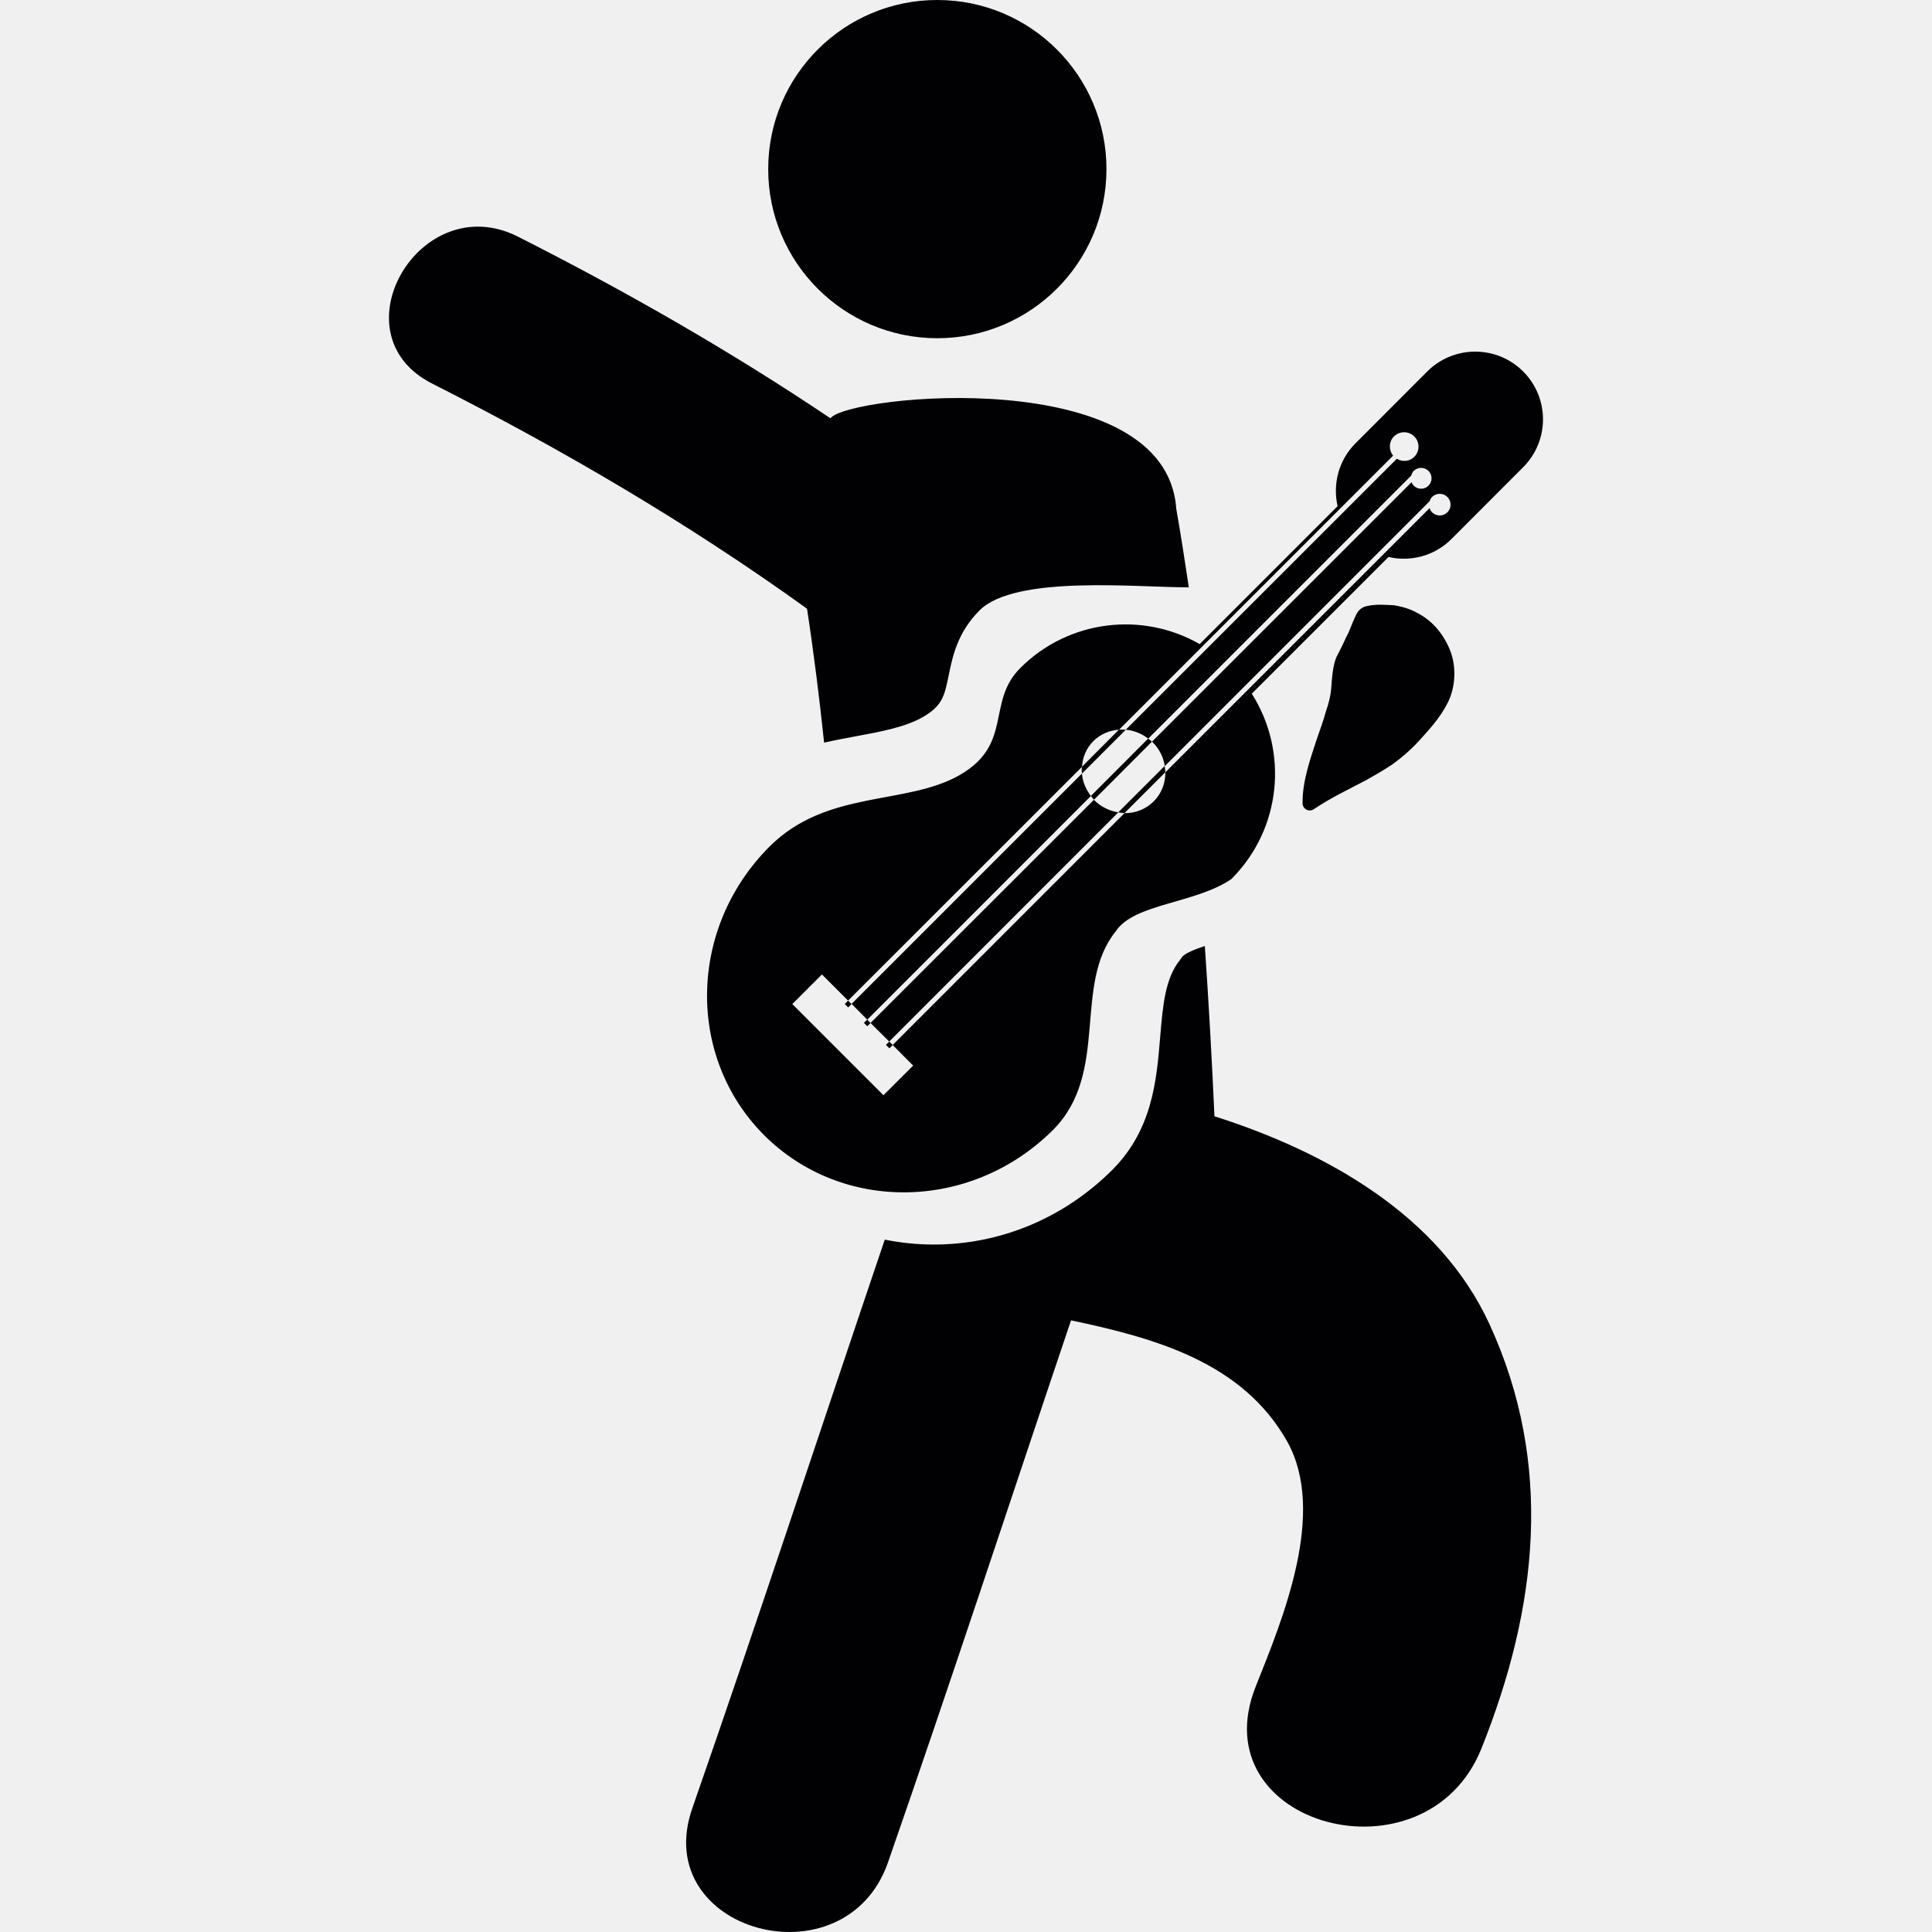
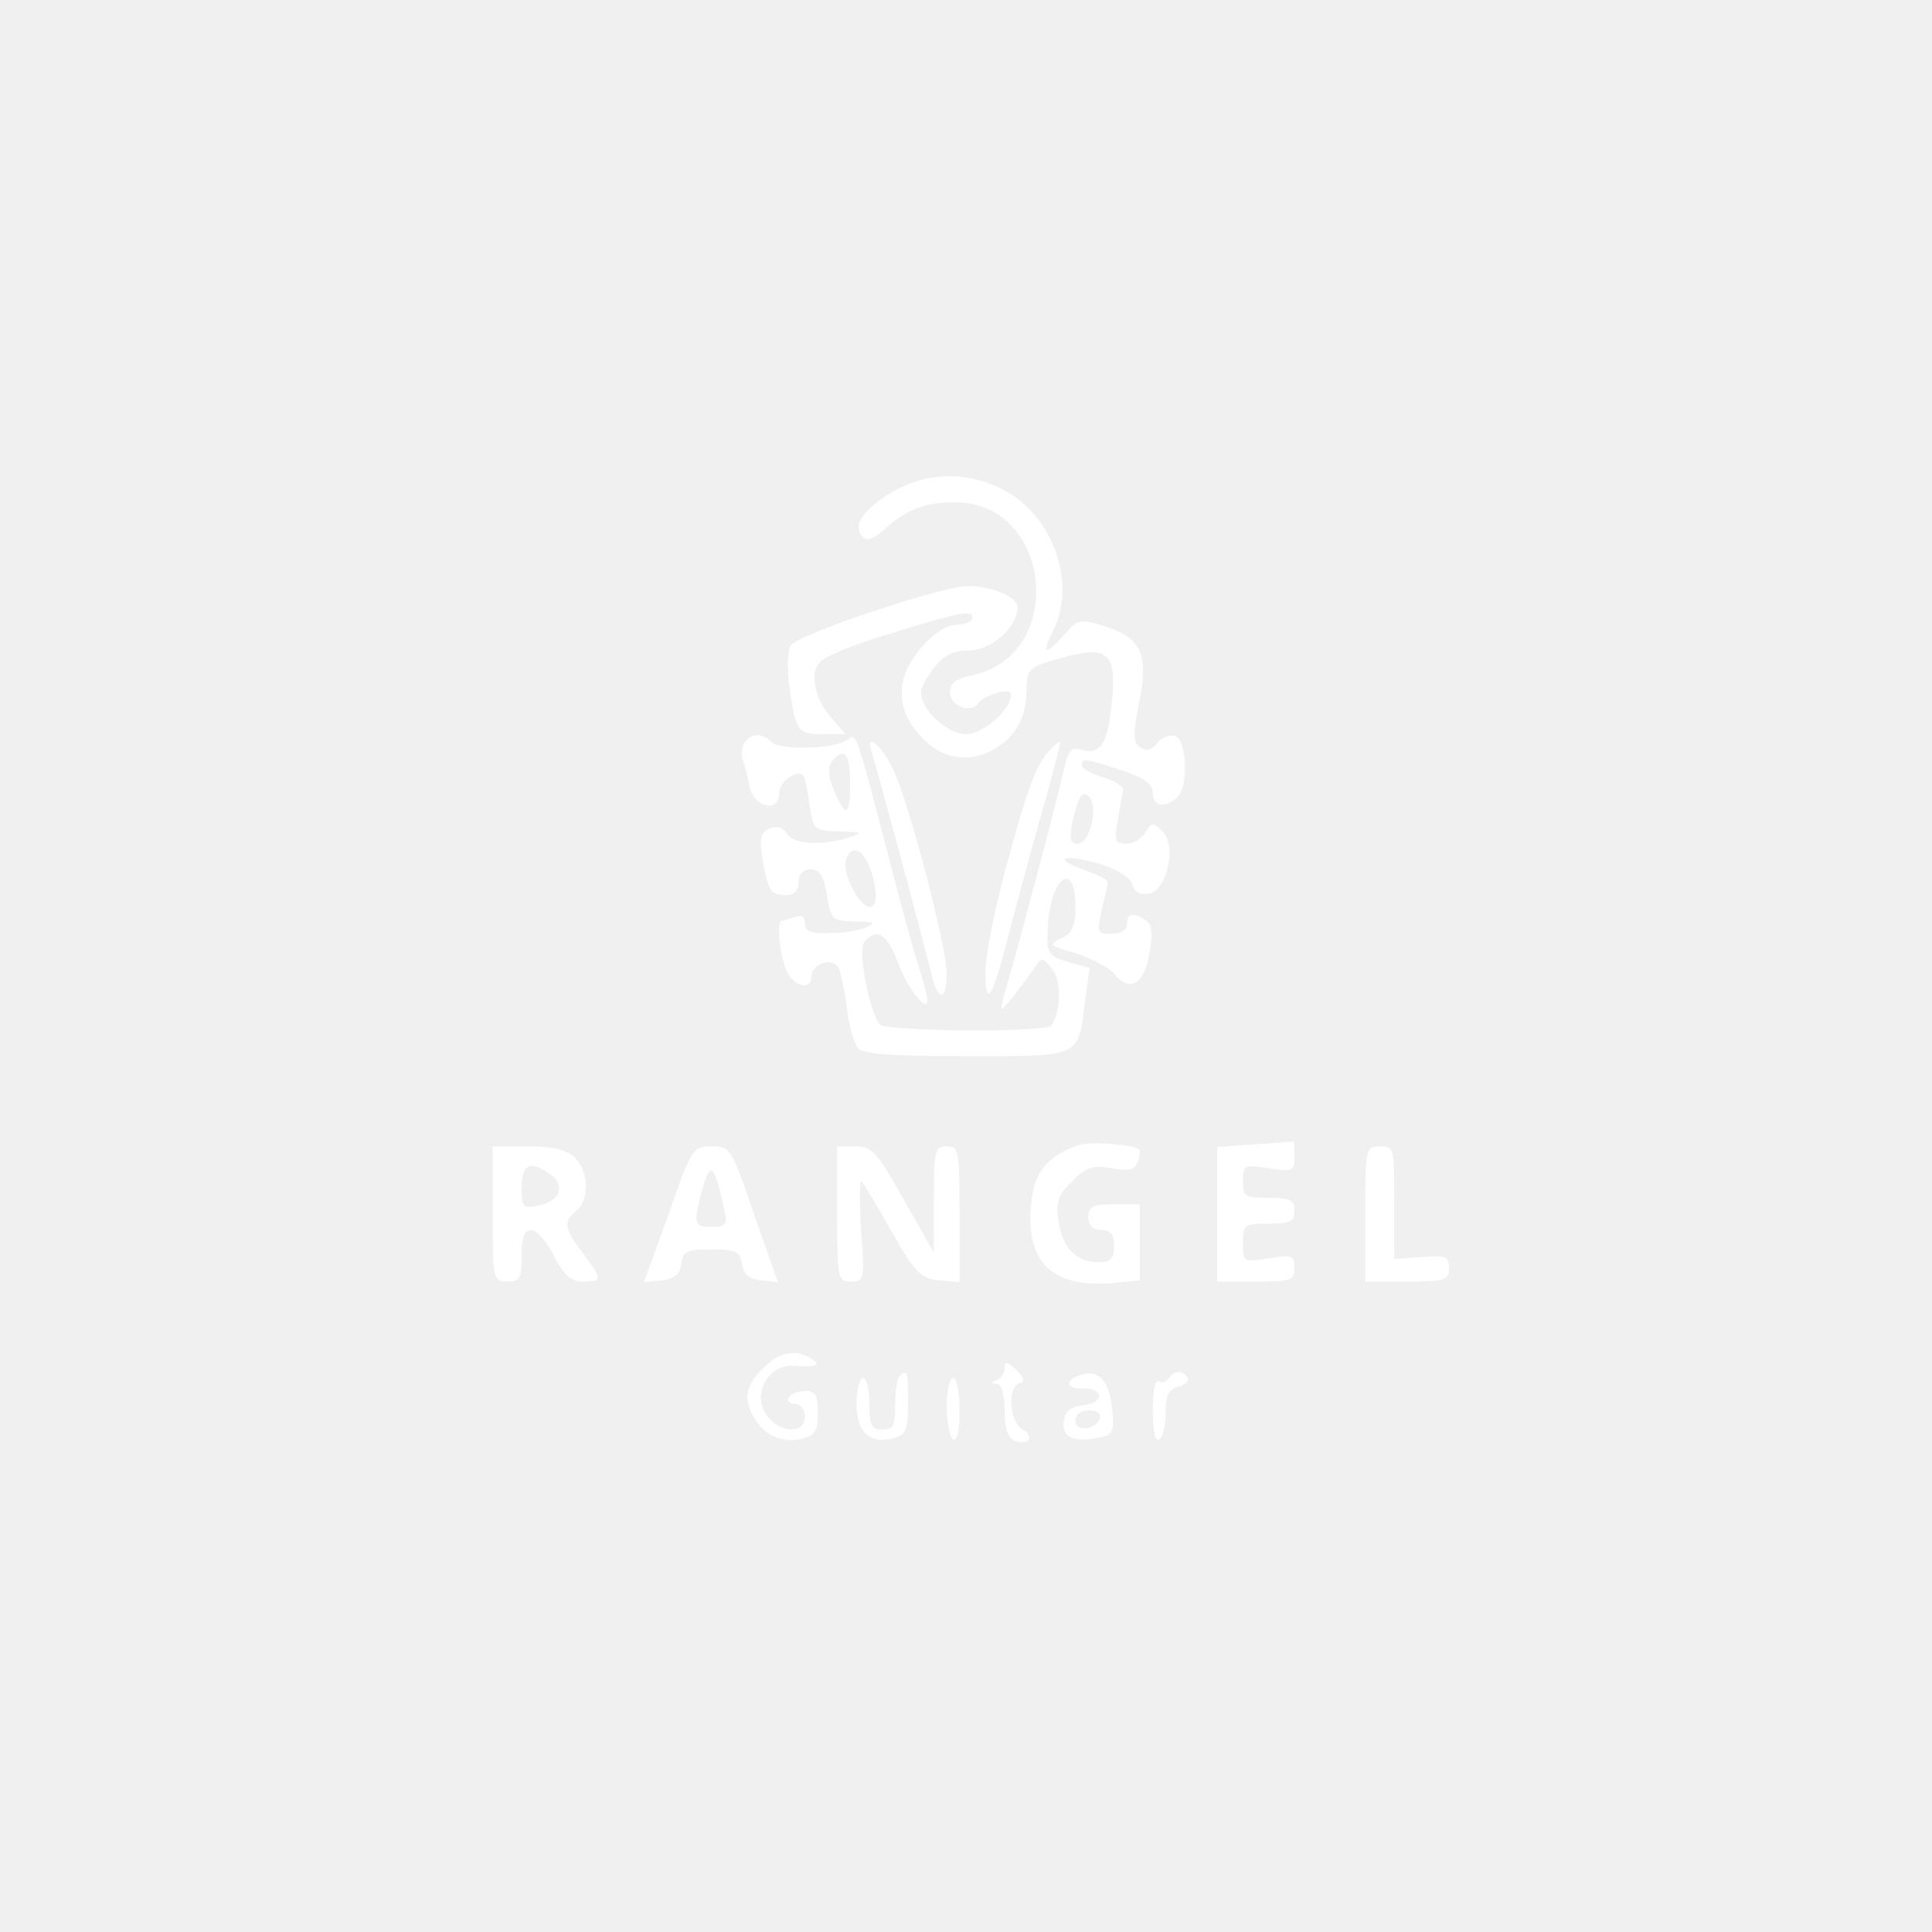
- <svg xmlns="http://www.w3.org/2000/svg" height="800px" width="800px" version="1.1" id="Capa_1" viewBox="0 0 58.287 58.287" xml:space="preserve">
-   <g>
-     <path style="fill:#010002;" d="M33.005,24.127l1.748-1.751c-0.035-0.035-0.072-0.062-0.112-0.093H34.64c0,0,0,0-0.001,0   l-1.728,1.73C32.94,24.051,32.968,24.092,33.005,24.127z M25.69,30.291l-0.1,0.102l-0.104-0.102l0.1-0.103L25.69,30.291z    M26.164,30.761l-0.102,0.099l0.105,0.101l0.097-0.098l0.563,0.559l6.91-6.913c0.062,0.012,0.125,0.02,0.188,0.021l1.232-1.232   c0-0.063-0.012-0.127-0.021-0.188l-1.4,1.398c-0.26-0.041-0.514-0.162-0.719-0.363c-0.005-0.006-0.008-0.012-0.012-0.018   l-6.742,6.736L26.164,30.761z M30.78,20.155c-1.027,1.028-0.207,2.291-1.82,3.224c-1.615,0.93-4.016,0.433-5.742,2.16   c-2.451,2.449-2.524,6.347-0.163,8.71c2.362,2.358,6.261,2.289,8.716-0.162c1.721-1.728,0.576-4.371,1.898-6   c0.553-0.83,2.41-0.83,3.479-1.566c1.521-1.517,1.727-3.851,0.617-5.593l4.125-4.124c0.664,0.151,1.382-0.026,1.9-0.542   l2.162-2.166c0.799-0.798,0.799-2.091,0-2.89c-0.8-0.797-2.092-0.797-2.892,0l-2.163,2.166c-0.518,0.517-0.693,1.238-0.543,1.9   l-4.16,4.16C34.478,18.448,32.251,18.685,30.78,20.155z M32.986,22.359c0.212-0.213,0.489-0.324,0.771-0.345l-1.114,1.117   C32.662,22.846,32.772,22.571,32.986,22.359z M42.029,13.745c-0.137-0.172-0.131-0.419,0.024-0.577c0.174-0.17,0.446-0.17,0.616,0   c0.168,0.17,0.168,0.445,0,0.613c-0.146,0.146-0.362,0.161-0.527,0.059l-8.178,8.175c0.24,0.022,0.473,0.111,0.675,0.268h0.001   c0,0,0,0,0.001,0l7.935-7.935c0.014-0.051,0.035-0.099,0.074-0.141c0.125-0.121,0.323-0.121,0.447,0   c0.122,0.124,0.122,0.322,0,0.445c-0.124,0.124-0.322,0.124-0.447,0c-0.027-0.03-0.053-0.066-0.064-0.104l-7.832,7.829   c0.006,0.005,0.016,0.008,0.02,0.015c0.205,0.204,0.328,0.458,0.367,0.72l7.988-7.989c0.017-0.048,0.039-0.093,0.074-0.13   c0.131-0.127,0.336-0.127,0.463,0c0.129,0.128,0.129,0.337,0,0.463c-0.127,0.127-0.332,0.127-0.463,0   c-0.035-0.035-0.059-0.08-0.074-0.126l-7.971,7.97c0.004,0.321-0.113,0.64-0.354,0.88c-0.241,0.238-0.559,0.357-0.879,0.352   l-6.993,6.994l-0.103-0.104l-0.1,0.102l0.104,0.104l0.099-0.1l0.617,0.62l-0.896,0.894l-2.75-2.75l0.894-0.894l0.789,0.789   l7.055-7.051c-0.009,0.067-0.009,0.134,0,0.202l-6.949,6.948l0.473,0.477l6.747-6.749c-0.158-0.204-0.25-0.438-0.271-0.675   l1.323-1.324c-0.068-0.004-0.135-0.004-0.202-0.001L42.029,13.745z M36.639,33.677c-0.076-1.715-0.173-3.428-0.29-5.137   c-0.319,0.106-0.616,0.228-0.691,0.339l-0.052,0.073c-0.456,0.559-0.524,1.38-0.604,2.33c-0.108,1.31-0.232,2.795-1.443,4.011   c-1.457,1.453-3.371,2.254-5.391,2.254c-0.503,0-0.996-0.053-1.475-0.148c-1.938,5.717-3.821,11.456-5.807,17.156   c-1.303,3.736,4.613,5.332,5.904,1.631c1.893-5.436,3.682-10.9,5.522-16.352c2.534,0.534,5.171,1.262,6.519,3.65   c1.207,2.152-0.137,5.365-0.943,7.387c-1.696,4.229,5.135,6.047,6.806,1.879c1.703-4.254,2.187-8.591,0.231-12.826   C43.416,36.668,40.027,34.755,36.639,33.677z M42.746,18.485c-0.205-0.116-0.445-0.184-0.688-0.225   c-0.287-0.011-0.514-0.042-0.834,0.028c-0.121,0.027-0.23,0.106-0.292,0.226l-0.009,0.015c-0.146,0.292-0.193,0.489-0.321,0.716   c-0.084,0.197-0.177,0.371-0.247,0.509c-0.165,0.286-0.176,0.843-0.195,1.037c-0.016,0.197-0.074,0.432-0.162,0.684   c-0.072,0.263-0.172,0.542-0.275,0.834c-0.191,0.591-0.432,1.248-0.426,1.926c0,0.041,0.015,0.082,0.037,0.12   c0.066,0.099,0.203,0.125,0.301,0.059l0.006-0.004c0.52-0.347,1.014-0.58,1.556-0.863c0.263-0.148,0.532-0.301,0.812-0.487   c0.269-0.197,0.543-0.426,0.815-0.724c0.267-0.3,0.603-0.645,0.851-1.131c0.244-0.482,0.271-1.11,0.062-1.613   C43.527,19.085,43.178,18.703,42.746,18.485z M24.863,22.405c0.328-0.074,0.652-0.136,0.965-0.193   c0.767-0.142,1.489-0.276,2.023-0.584c0.583-0.338,0.645-0.641,0.769-1.249c0.118-0.578,0.267-1.297,0.933-1.965   c1.071-1.07,4.737-0.695,6.249-0.695c0.021,0,0.042,0.002,0.064,0.002c-0.119-0.793-0.24-1.586-0.38-2.377   c-0.303-4.383-9.875-3.438-10.433-2.725c-3.018-2.029-6.177-3.834-9.426-5.479c-2.946-1.491-5.545,2.937-2.59,4.432   c3.932,1.99,7.733,4.215,11.31,6.792C24.553,19.709,24.72,21.055,24.863,22.405z M28.278,0c2.817,0,5.103,2.284,5.103,5.102   c0,2.817-2.285,5.102-5.103,5.102s-5.102-2.285-5.102-5.102C23.176,2.284,25.46,0,28.278,0z" />
+ <svg xmlns="http://www.w3.org/2000/svg" version="1.0" width="300pt" height="300pt" viewBox="0 0 300 300" preserveAspectRatio="xMidYMid meet">
+   <g transform="translate(0,300) scale(0.1,-0.1)" fill="#fff" stroke="none">
+     <path d="M1384 2235 c-45 -27 -61 -52 -44 -69 6 -6 17 -3 32 11 36 32 63 43 111 43 152 0 174 -239 25 -269 -24 -5 -33 -12 -33 -26 0 -21 33 -34 44 -17 9 13 51 25 51 14 0 -24 -43 -62 -70 -62 -29 0 -70 38 -70 65 0 7 9 24 21 39 15 19 30 26 54 26 34 0 75 36 75 67 0 16 -40 33 -78 33 -38 0 -263 -75 -274 -92 -5 -7 -6 -33 -3 -58 10 -76 13 -80 52 -80 l36 0 -20 23 c-28 30 -37 72 -19 90 8 8 52 26 98 40 120 37 138 41 138 28 0 -6 -11 -11 -24 -11 -15 0 -36 -13 -55 -35 -39 -45 -41 -91 -6 -133 32 -39 74 -48 114 -28 37 20 55 50 55 95 1 33 3 35 53 49 74 21 88 9 79 -72 -6 -62 -18 -79 -48 -70 -13 4 -19 -2 -24 -23 -10 -46 -73 -284 -89 -338 -14 -48 -14 -49 3 -29 9 11 24 31 34 45 16 24 16 24 32 4 14 -18 14 -63 -1 -87 -6 -12 -261 -10 -268 2 -17 27 -33 116 -23 127 19 23 35 14 52 -31 16 -42 46 -80 46 -59 0 5 -6 29 -14 54 -8 24 -28 98 -45 164 -52 200 -51 197 -64 187 -18 -15 -105 -18 -119 -4 -24 24 -54 3 -44 -30 3 -7 7 -25 10 -40 8 -33 46 -40 46 -9 0 17 27 37 37 27 3 -2 7 -23 10 -45 6 -40 6 -41 47 -42 35 -1 37 -2 16 -9 -43 -14 -88 -11 -98 5 -5 10 -15 13 -26 9 -15 -6 -17 -14 -12 -47 8 -50 13 -57 37 -57 12 0 19 7 19 20 0 13 7 20 19 20 14 0 20 -10 25 -40 6 -38 8 -40 44 -41 30 0 33 -2 17 -9 -11 -5 -37 -9 -57 -9 -29 -1 -38 3 -38 15 0 11 -5 14 -16 10 -9 -3 -18 -6 -20 -6 -8 0 -4 -49 6 -74 10 -27 40 -36 40 -12 0 18 31 30 41 15 4 -6 10 -34 14 -63 3 -28 11 -56 17 -63 8 -10 53 -13 169 -13 180 0 173 -3 184 87 l7 50 -33 9 c-32 10 -34 13 -32 52 3 79 43 110 43 33 0 -30 -5 -40 -22 -48 -21 -10 -20 -11 22 -23 25 -8 52 -22 61 -33 24 -29 46 -15 54 34 5 30 4 44 -6 50 -20 13 -29 11 -29 -6 0 -9 -9 -15 -24 -15 -23 0 -23 2 -15 38 5 20 9 39 9 42 0 4 -16 12 -36 19 -51 18 -34 26 22 10 29 -9 49 -21 52 -32 3 -12 12 -17 25 -15 29 4 45 75 22 97 -15 15 -17 14 -26 -1 -6 -10 -19 -18 -30 -18 -18 0 -19 4 -13 38 3 20 7 41 8 46 0 5 -14 14 -31 19 -18 5 -33 14 -33 18 0 12 4 12 61 -7 36 -12 49 -21 49 -35 0 -21 20 -25 38 -7 18 18 15 87 -3 95 -9 3 -21 -2 -28 -11 -8 -10 -17 -13 -26 -7 -12 8 -12 19 -2 71 15 75 3 100 -55 118 -37 11 -40 11 -61 -13 -29 -33 -37 -32 -18 5 36 70 3 173 -69 215 -58 34 -126 34 -182 0z m-64 -450 c0 -53 -6 -57 -25 -12 -9 22 -10 36 -3 45 19 23 28 12 28 -33z m375 -64 c-4 -18 -13 -31 -22 -31 -11 0 -13 7 -8 33 10 42 15 51 27 39 6 -6 7 -24 3 -41z m-345 -67 c14 -36 13 -66 -2 -62 -18 6 -41 56 -34 74 8 22 25 17 36 -12z" />
+     <path d="M1353 1834 c14 -45 85 -312 92 -341 10 -48 25 -50 25 -5 0 43 -61 276 -85 321 -18 36 -41 53 -32 25z" />
+     <path d="M1628 1833 c-21 -25 -34 -61 -68 -188 -16 -60 -30 -130 -30 -155 1 -61 12 -39 43 85 15 55 37 138 51 185 13 47 23 86 22 88 -2 1 -10 -6 -18 -15z" />
+     <path d="M1675 1222 c-55 -19 -75 -50 -75 -114 0 -76 43 -108 131 -100 l39 4 0 59 0 59 -40 0 c-33 0 -40 -3 -40 -20 0 -13 7 -20 20 -20 15 0 20 -7 20 -25 0 -19 -5 -25 -23 -25 -35 0 -57 21 -63 62 -5 31 -2 41 20 63 23 23 33 26 62 21 26 -5 36 -3 40 9 4 9 5 18 3 20 -9 8 -75 13 -94 7z" />
+     <path d="M1948 1223 l-58 -4 0 -104 0 -105 60 0 c55 0 60 2 60 21 0 20 -4 21 -40 15 -39 -6 -40 -6 -40 24 0 28 2 30 40 30 33 0 40 3 40 20 0 17 -7 20 -40 20 -37 0 -40 2 -40 26 0 25 2 26 40 20 38 -6 40 -5 40 19 0 14 -1 24 -2 23 -2 -1 -29 -3 -60 -5z" />
+     <path d="M765 1115 c0 -102 1 -105 23 -105 19 0 22 5 22 40 0 29 4 40 15 40 8 0 24 -18 35 -40 16 -30 26 -40 45 -40 31 0 31 3 0 44 -29 38 -31 49 -10 66 21 17 19 63 -3 83 -13 12 -36 17 -73 17 l-54 0 0 -105z m90 61 c24 -17 14 -42 -19 -48 -24 -5 -26 -2 -26 28 0 37 14 43 45 20z" />
+     <path d="M1038 1114 l-38 -105 28 3 c19 2 28 9 30 26 3 19 9 22 47 22 38 0 44 -3 47 -22 2 -16 11 -24 29 -26 l27 -3 -37 105 c-35 103 -37 106 -66 106 -29 0 -31 -3 -67 -106z m86 11 c6 -27 4 -30 -19 -30 -28 0 -29 4 -14 60 12 43 18 37 33 -30z" />
+     <path d="M1300 1115 c0 -101 1 -105 21 -105 21 0 22 3 16 81 -3 44 -2 78 1 74 4 -4 25 -39 47 -78 36 -64 45 -72 73 -75 l32 -3 0 105 c0 99 -1 106 -20 106 -18 0 -20 -7 -20 -82 l0 -83 -47 83 c-41 73 -49 82 -75 82 l-28 0 0 -105z" />
+     <path d="M2120 1115 l0 -105 65 0 c59 0 65 2 65 21 0 18 -5 20 -42 17 l-43 -3 0 88 c0 84 0 87 -22 87 -22 0 -23 -2 -23 -105z" />
+     <path d="M1185 875 c-27 -26 -31 -46 -15 -75 15 -28 45 -42 75 -34 21 5 25 12 25 40 0 27 -4 34 -19 34 -11 0 -23 -4 -26 -10 -3 -5 1 -10 9 -10 9 0 16 -9 16 -20 0 -24 -32 -27 -54 -4 -32 31 -7 87 38 83 34 -2 42 1 26 11 -25 16 -50 11 -75 -15z" />
+     <path d="M1560 876 c0 -8 -6 -17 -12 -19 -10 -4 -10 -6 0 -6 7 -1 12 -16 12 -41 0 -27 5 -43 15 -47 23 -8 33 7 12 18 -20 12 -23 66 -4 71 9 2 8 8 -5 21 -14 13 -18 14 -18 3z" />
+     <path d="M1397 863 c-4 -3 -7 -24 -7 -45 0 -31 -3 -38 -20 -38 -17 0 -20 7 -20 40 0 22 -4 40 -10 40 -5 0 -10 -18 -10 -40 0 -44 21 -63 58 -53 19 5 22 13 22 54 0 50 -1 54 -13 42z" />
+     <path d="M1673 863 c-21 -8 -15 -20 8 -19 33 1 35 -22 2 -26 -20 -2 -29 -9 -31 -24 -4 -25 14 -34 52 -27 25 5 26 9 23 45 -5 47 -23 64 -54 51z m35 -65 c-7 -19 -38 -22 -38 -4 0 10 9 16 21 16 12 0 19 -5 17 -12z" />
+     <path d="M1815 860 c-4 -6 -11 -8 -16 -5 -5 4 -9 -16 -9 -45 0 -32 4 -49 10 -45 6 3 10 22 10 42 0 26 5 36 20 40 11 3 17 9 14 14 -7 12 -21 11 -29 -1z" />
+     <path d="M1470 816 c0 -25 5 -48 10 -51 6 -4 10 13 10 44 0 28 -4 51 -10 51 -5 0 -10 -20 -10 -44z" />
  </g>
</svg>
